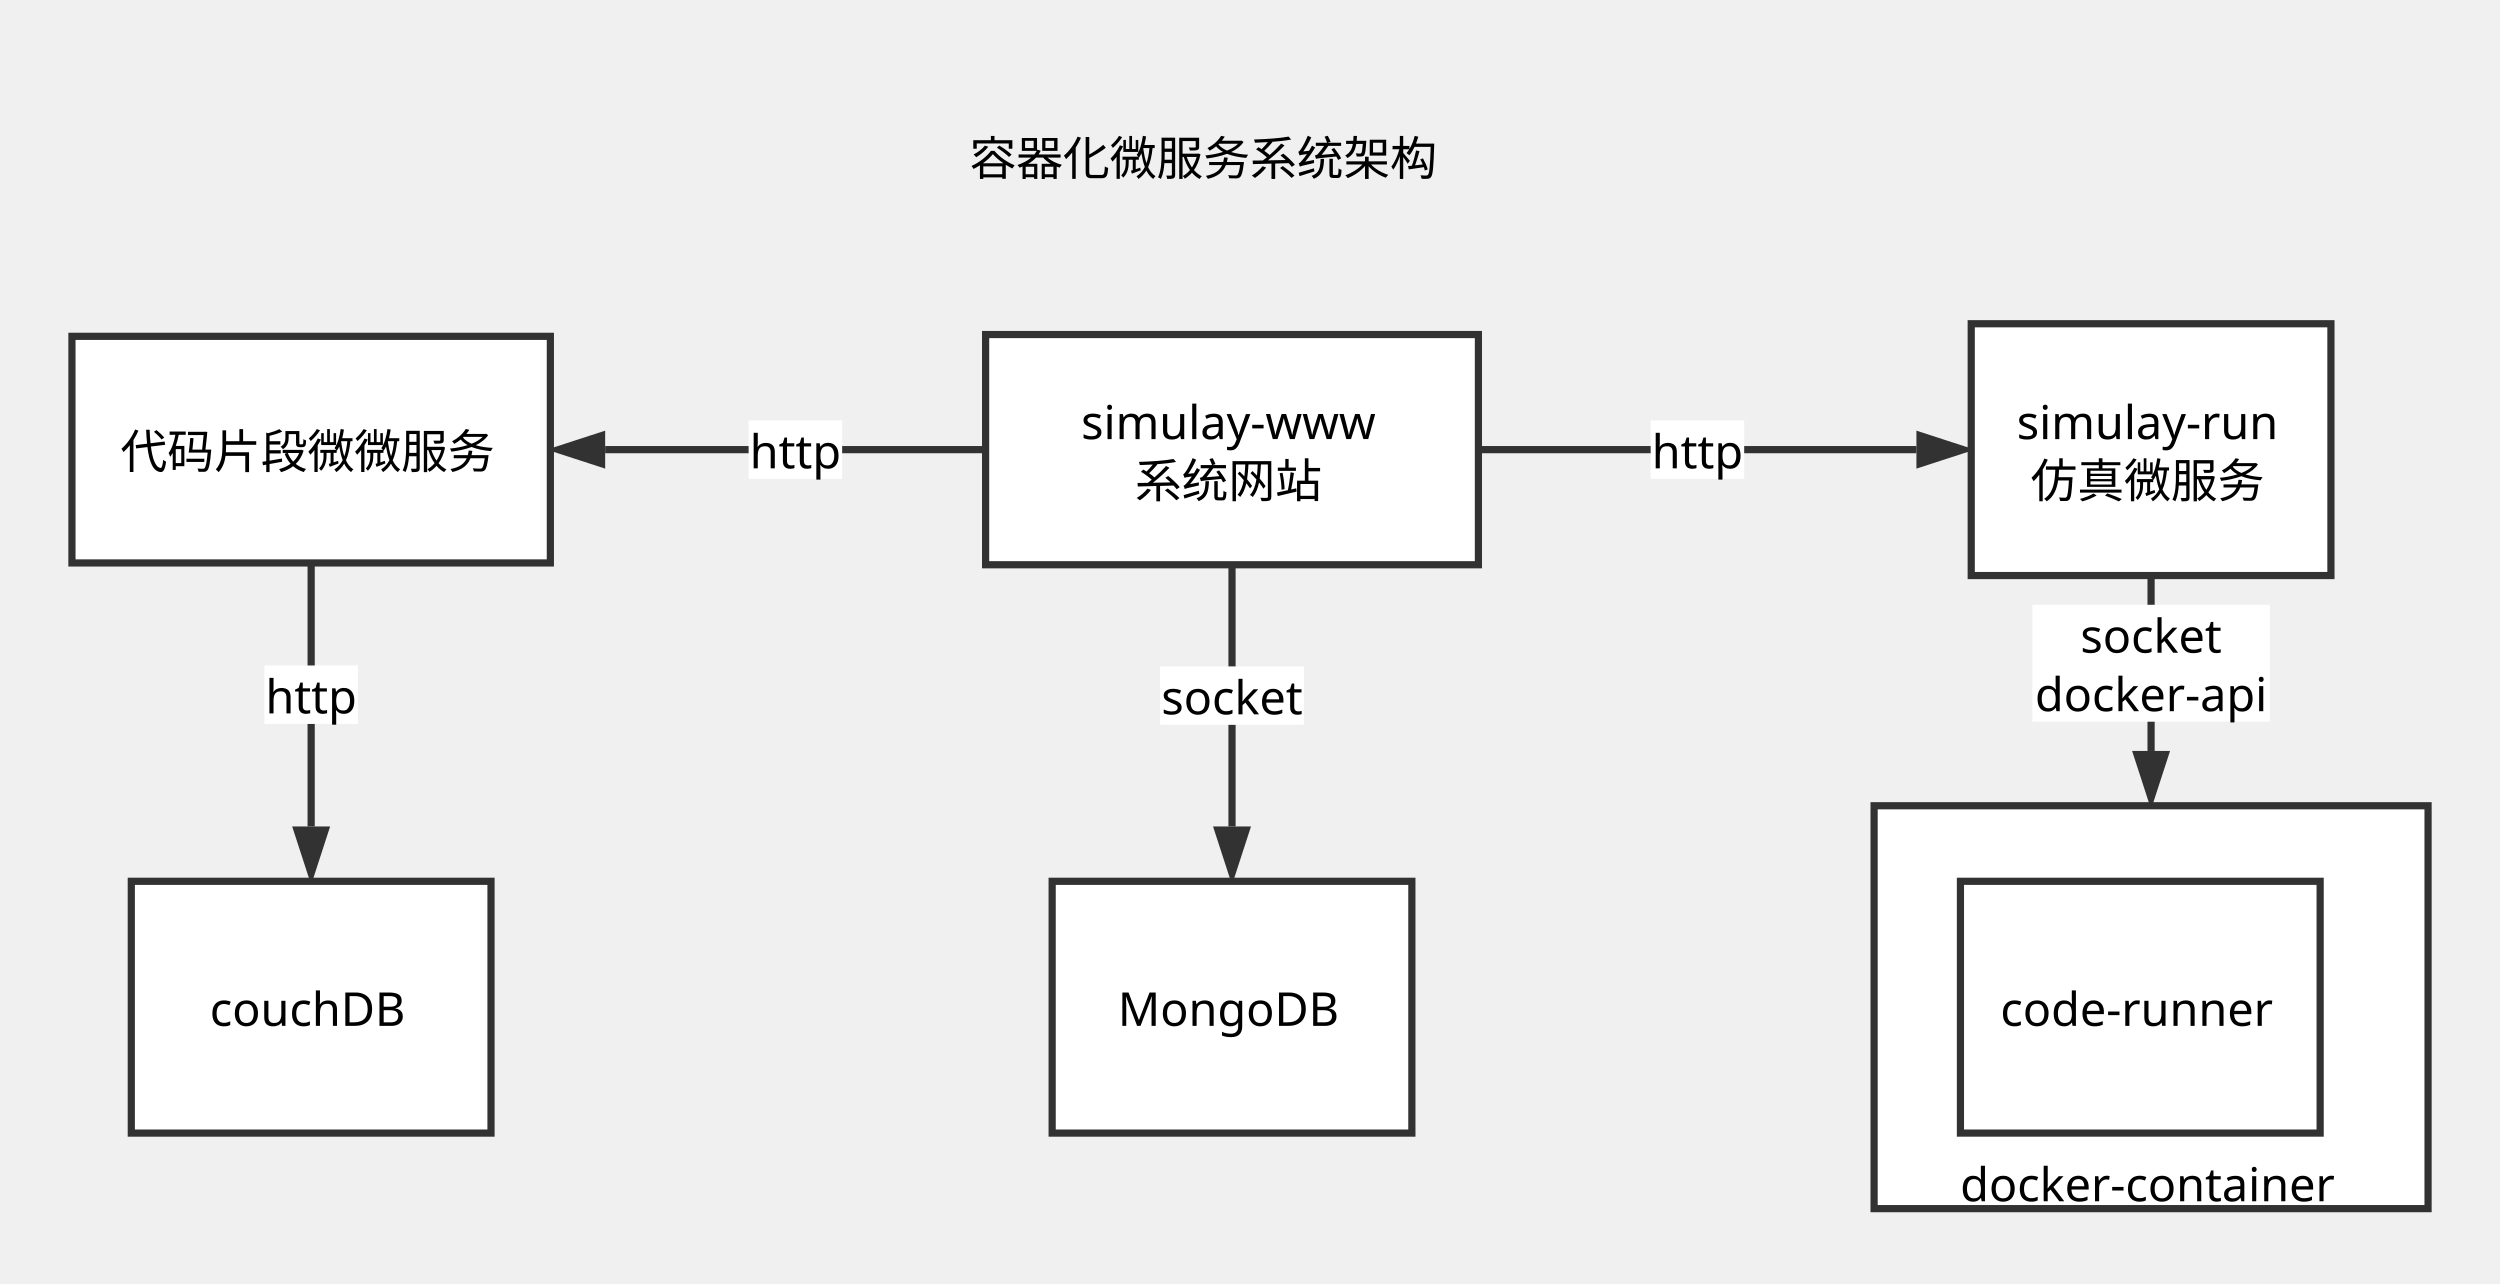
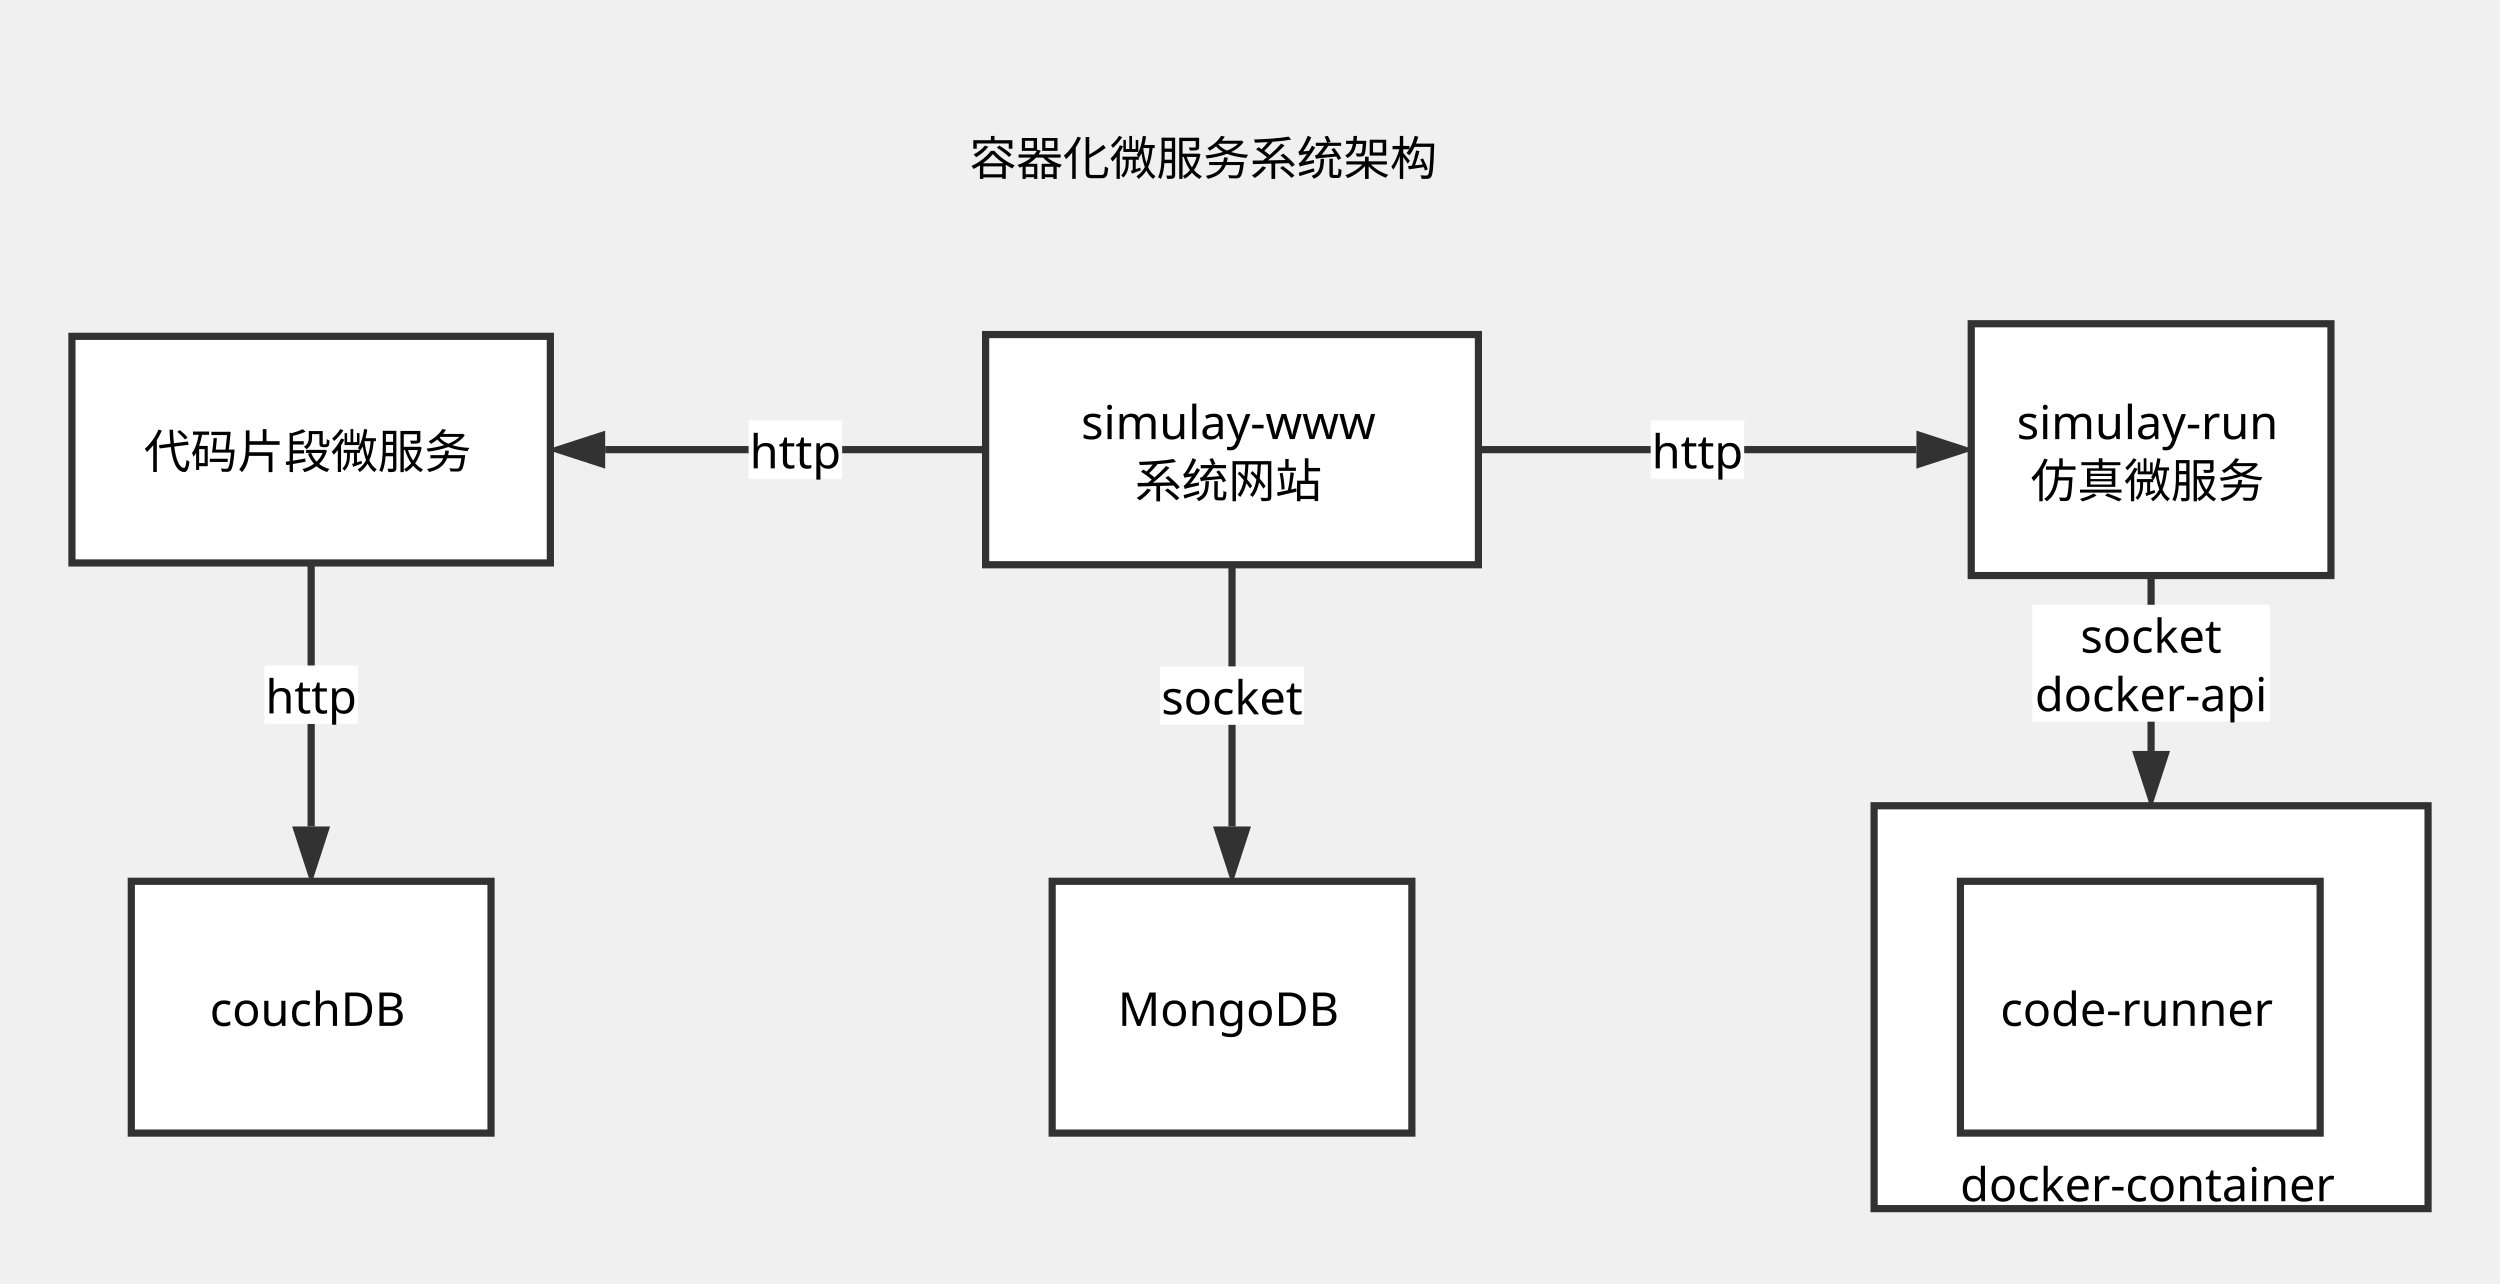
<svg xmlns="http://www.w3.org/2000/svg" id="processonSvg1000" viewBox="119.0 153.0 695.0 356.875" width="695.0" height="356.875">
  <defs id="ProcessOnDefs1001">
    <marker id="ProcessOnMarker1043" markerUnits="userSpaceOnUse" orient="auto" markerWidth="16.236" markerHeight="10.551" viewBox="-1.0 -1.376 16.236 10.551" refX="-1.0" refY="3.899">
      <path id="ProcessOnPath1044" d="M12.0 3.899L0.0 7.798V0.0Z" stroke="#323232" stroke-width="2.0" fill="#323232" transform="matrix(1.0,0.0,0.0,1.0,0.0,0.0)" />
    </marker>
    <marker id="ProcessOnMarker1050" markerUnits="userSpaceOnUse" orient="auto" markerWidth="16.236" markerHeight="10.551" viewBox="-1.0 -1.376 16.236 10.551" refX="-1.0" refY="3.899">
      <path id="ProcessOnPath1051" d="M12.0 3.899L0.0 7.798V0.0Z" stroke="#323232" stroke-width="2.0" fill="#323232" transform="matrix(1.0,0.0,0.0,1.0,0.0,0.0)" />
    </marker>
    <marker id="ProcessOnMarker1057" markerUnits="userSpaceOnUse" orient="auto" markerWidth="16.236" markerHeight="10.551" viewBox="-1.0 -1.376 16.236 10.551" refX="-1.0" refY="3.899">
      <path id="ProcessOnPath1058" d="M12.0 3.899L0.0 7.798V0.0Z" stroke="#323232" stroke-width="2.0" fill="#323232" transform="matrix(1.0,0.0,0.0,1.0,0.0,0.0)" />
    </marker>
    <marker id="ProcessOnMarker1064" markerUnits="userSpaceOnUse" orient="auto" markerWidth="16.236" markerHeight="10.551" viewBox="-1.0 -1.376 16.236 10.551" refX="-1.0" refY="3.899">
      <path id="ProcessOnPath1065" d="M12.0 3.899L0.0 7.798V0.0Z" stroke="#323232" stroke-width="2.0" fill="#323232" transform="matrix(1.0,0.0,0.0,1.0,0.0,0.0)" />
    </marker>
    <marker id="ProcessOnMarker1071" markerUnits="userSpaceOnUse" orient="auto" markerWidth="16.236" markerHeight="10.551" viewBox="-1.0 -1.376 16.236 10.551" refX="-1.0" refY="3.899">
      <path id="ProcessOnPath1072" d="M12.0 3.899L0.0 7.798V0.0Z" stroke="#323232" stroke-width="2.0" fill="#323232" transform="matrix(1.0,0.0,0.0,1.0,0.0,0.0)" />
    </marker>
  </defs>
  <g id="ProcessOnG1002">
    <path id="ProcessOnPath1003" d="M119.0 153.0H814.0V509.875H119.0V153.0Z" fill="none" />
    <g id="ProcessOnG1004">
      <g id="ProcessOnG1005" transform="matrix(1.0,0.0,0.0,1.0,139.0,246.5)" opacity="1.0">
        <path id="ProcessOnPath1006" d="M0.0 0.0L133.0 0.0L133.0 63.0L0.0 63.0Z" stroke="#323232" stroke-width="2.0" stroke-dasharray="none" opacity="1.0" fill="#ffffff" />
        <g id="ProcessOnG1007" transform="matrix(1.0,0.0,0.0,1.0,10.0,23.375)">
-           <text id="ProcessOnText1008" fill="#000000" font-weight="normal" font-style="normal" text-decoration="none" font-family="微软雅黑" text-anchor="middle" font-size="13" x="55.5" y="13.325">代码片段微微服务</text>
+           <text id="ProcessOnText1008" fill="#000000" font-weight="normal" font-style="normal" text-decoration="none" font-family="微软雅黑" text-anchor="middle" font-size="13" x="55.5" y="13.325">代码片段微服务</text>
        </g>
      </g>
      <g id="ProcessOnG1009" transform="matrix(1.0,0.0,0.0,1.0,393.0,246.0)" opacity="1.0">
        <path id="ProcessOnPath1010" d="M0.0 0.0L137.0 0.0L137.0 64.0L0.0 64.0Z" stroke="#323232" stroke-width="2.0" stroke-dasharray="none" opacity="1.0" fill="#ffffff" />
        <g id="ProcessOnG1011" transform="matrix(1.0,0.0,0.0,1.0,10.0,15.75)">
          <text id="ProcessOnText1012" fill="#000000" font-weight="normal" font-style="normal" text-decoration="none" font-family="微软雅黑" text-anchor="middle" font-size="13" x="57.5" y="13.325">simulay-www</text>
          <text id="ProcessOnText1013" fill="#000000" font-weight="normal" font-style="normal" text-decoration="none" font-family="微软雅黑" text-anchor="middle" font-size="13" x="57.5" y="29.575">系统网站</text>
        </g>
      </g>
      <g id="ProcessOnG1014" transform="matrix(1.0,0.0,0.0,1.0,667.0,243.0)" opacity="1.0">
        <path id="ProcessOnPath1015" d="M0.0 0.0L100.0 0.0L100.0 70.0L0.0 70.0Z" stroke="#323232" stroke-width="2.0" stroke-dasharray="none" opacity="1.0" fill="#ffffff" />
        <g id="ProcessOnG1016" transform="matrix(1.0,0.0,0.0,1.0,10.0,18.75)">
          <text id="ProcessOnText1017" fill="#000000" font-weight="normal" font-style="normal" text-decoration="none" font-family="微软雅黑" text-anchor="middle" font-size="13" x="39.0" y="13.325">simulay-run</text>
          <text id="ProcessOnText1018" fill="#000000" font-weight="normal" font-style="normal" text-decoration="none" font-family="微软雅黑" text-anchor="middle" font-size="13" x="39.0" y="29.575">仿真微服务</text>
        </g>
      </g>
      <g id="ProcessOnG1019" transform="matrix(1.0,0.0,0.0,1.0,155.5,398.0)" opacity="1.0">
        <path id="ProcessOnPath1020" d="M0.0 0.0L100.0 0.0L100.0 70.0L0.0 70.0Z" stroke="#323232" stroke-width="2.0" stroke-dasharray="none" opacity="1.0" fill="#ffffff" />
        <g id="ProcessOnG1021" transform="matrix(1.0,0.0,0.0,1.0,10.0,26.875)">
          <text id="ProcessOnText1022" fill="#000000" font-weight="normal" font-style="normal" text-decoration="none" font-family="微软雅黑" text-anchor="middle" font-size="13" x="39.0" y="13.325">couchDB</text>
        </g>
      </g>
      <g id="ProcessOnG1023" transform="matrix(1.0,0.0,0.0,1.0,411.5,398.0)" opacity="1.0">
        <path id="ProcessOnPath1024" d="M0.0 0.0L100.0 0.0L100.0 70.0L0.0 70.0Z" stroke="#323232" stroke-width="2.0" stroke-dasharray="none" opacity="1.0" fill="#ffffff" />
        <g id="ProcessOnG1025" transform="matrix(1.0,0.0,0.0,1.0,10.0,26.875)">
          <text id="ProcessOnText1026" fill="#000000" font-weight="normal" font-style="normal" text-decoration="none" font-family="微软雅黑" text-anchor="middle" font-size="13" x="39.0" y="13.325">MongoDB</text>
        </g>
      </g>
      <g id="ProcessOnG1027" transform="matrix(1.0,0.0,0.0,1.0,640.0,377.0)" opacity="1.0">
        <path id="ProcessOnPath1028" d="M0.0 0.0L154.0 0.0L154.0 112.0L0.0 112.0Z" stroke="#323232" stroke-width="2.0" stroke-dasharray="none" opacity="1.0" fill="#ffffff" />
        <g id="ProcessOnG1029" transform="matrix(1.0,0.0,0.0,1.0,10.0,-0.875)">
          <text id="ProcessOnText1030" fill="#000000" font-weight="normal" font-style="normal" text-decoration="none" font-family="微软雅黑" text-anchor="middle" font-size="13" x="66.0" y="13.325" />
          <text id="ProcessOnText1031" fill="#000000" font-weight="normal" font-style="normal" text-decoration="none" font-family="微软雅黑" text-anchor="middle" font-size="13" x="66.0" y="29.575" />
          <text id="ProcessOnText1032" fill="#000000" font-weight="normal" font-style="normal" text-decoration="none" font-family="微软雅黑" text-anchor="middle" font-size="13" x="66.0" y="45.825" />
          <text id="ProcessOnText1033" fill="#000000" font-weight="normal" font-style="normal" text-decoration="none" font-family="微软雅黑" text-anchor="middle" font-size="13" x="66.0" y="62.075" />
          <text id="ProcessOnText1034" fill="#000000" font-weight="normal" font-style="normal" text-decoration="none" font-family="微软雅黑" text-anchor="middle" font-size="13" x="66.0" y="78.325" />
          <text id="ProcessOnText1035" fill="#000000" font-weight="normal" font-style="normal" text-decoration="none" font-family="微软雅黑" text-anchor="middle" font-size="13" x="66.0" y="94.575" />
          <text id="ProcessOnText1036" fill="#000000" font-weight="normal" font-style="normal" text-decoration="none" font-family="微软雅黑" text-anchor="middle" font-size="13" x="66.0" y="110.825">docker-container</text>
        </g>
      </g>
      <g id="ProcessOnG1037" transform="matrix(1.0,0.0,0.0,1.0,664.0,398.0)" opacity="1.0">
        <path id="ProcessOnPath1038" d="M0.0 0.0L100.0 0.0L100.0 70.0L0.0 70.0Z" stroke="#323232" stroke-width="2.0" stroke-dasharray="none" opacity="1.0" fill="#ffffff" />
        <g id="ProcessOnG1039" transform="matrix(1.0,0.0,0.0,1.0,10.0,26.875)">
          <text id="ProcessOnText1040" fill="#000000" font-weight="normal" font-style="normal" text-decoration="none" font-family="微软雅黑" text-anchor="middle" font-size="13" x="39.0" y="13.325">code-runner</text>
        </g>
      </g>
      <g id="ProcessOnG1041">
        <path id="ProcessOnPath1042" d="M530.0 278.0L598.5 278.0L598.5 278.0L651.764 278.0" stroke="#323232" stroke-width="2.0" stroke-dasharray="none" fill="none" marker-end="url(#ProcessOnMarker1043)" />
        <g id="ProcessOnG1045" transform="matrix(1.0,0.0,0.0,1.0,590.882,269.875)">
          <path id="ProcessOnPath1046" d="M0 0H26.0V16.25H0Z" fill="#fff" transform="matrix(1.0,0.0,0.0,1.0,-13.0,0.0)" />
          <text id="ProcessOnText1047" fill="#000000" font-weight="normal" font-style="normal" text-decoration="none" font-family="微软雅黑" text-anchor="middle" font-size="13" x="0.0" y="13.325">http</text>
        </g>
      </g>
      <g id="ProcessOnG1048">
        <path id="ProcessOnPath1049" d="M461.5 310.0L461.5 354.0L461.5 354.0L461.5 382.764" stroke="#323232" stroke-width="2.0" stroke-dasharray="none" fill="none" marker-end="url(#ProcessOnMarker1050)" />
        <g id="ProcessOnG1052" transform="matrix(1.0,0.0,0.0,1.0,461.5,338.257)">
          <path id="ProcessOnPath1053" d="M0 0H40.0V16.25H0Z" fill="#fff" transform="matrix(1.0,0.0,0.0,1.0,-20.0,0.0)" />
          <text id="ProcessOnText1054" fill="#000000" font-weight="normal" font-style="normal" text-decoration="none" font-family="微软雅黑" text-anchor="middle" font-size="13" x="0.0" y="13.325">socket</text>
        </g>
      </g>
      <g id="ProcessOnG1055">
        <path id="ProcessOnPath1056" d="M205.5 309.5L205.5 353.75L205.5 353.75L205.5 382.764" stroke="#323232" stroke-width="2.0" stroke-dasharray="none" fill="none" marker-end="url(#ProcessOnMarker1057)" />
        <g id="ProcessOnG1059" transform="matrix(1.0,0.0,0.0,1.0,205.5,338.007)">
          <path id="ProcessOnPath1060" d="M0 0H26.0V16.25H0Z" fill="#fff" transform="matrix(1.0,0.0,0.0,1.0,-13.0,0.0)" />
          <text id="ProcessOnText1061" fill="#000000" font-weight="normal" font-style="normal" text-decoration="none" font-family="微软雅黑" text-anchor="middle" font-size="13" x="0.0" y="13.325">http</text>
        </g>
      </g>
      <g id="ProcessOnG1062">
        <path id="ProcessOnPath1063" d="M393.0 278.0L332.5 278.0L332.5 278.0L287.236 278.0" stroke="#323232" stroke-width="2.0" stroke-dasharray="none" fill="none" marker-end="url(#ProcessOnMarker1064)" />
        <g id="ProcessOnG1066" transform="matrix(1.0,0.0,0.0,1.0,340.118,269.875)">
          <path id="ProcessOnPath1067" d="M0 0H26.0V16.25H0Z" fill="#fff" transform="matrix(1.0,0.0,0.0,1.0,-13.0,0.0)" />
          <text id="ProcessOnText1068" fill="#000000" font-weight="normal" font-style="normal" text-decoration="none" font-family="微软雅黑" text-anchor="middle" font-size="13" x="0.0" y="13.325">http</text>
        </g>
      </g>
      <g id="ProcessOnG1069">
        <path id="ProcessOnPath1070" d="M717.0 313.0L717.0 345.0L717.0 345.0L717.0 361.764" stroke="#323232" stroke-width="2.0" stroke-dasharray="none" fill="none" marker-end="url(#ProcessOnMarker1071)" />
        <g id="ProcessOnG1073" transform="matrix(1.0,0.0,0.0,1.0,717.0,321.132)">
          <path id="ProcessOnPath1074" d="M0 0H66.0V32.5H0Z" fill="#fff" transform="matrix(1.0,0.0,0.0,1.0,-33.0,0.0)" />
          <text id="ProcessOnText1075" fill="#000000" font-weight="normal" font-style="normal" text-decoration="none" font-family="微软雅黑" text-anchor="middle" font-size="13" x="0.0" y="13.325">socket</text>
          <text id="ProcessOnText1076" fill="#000000" font-weight="normal" font-style="normal" text-decoration="none" font-family="微软雅黑" text-anchor="middle" font-size="13" x="0.0" y="29.575">docker-api</text>
        </g>
      </g>
      <g id="ProcessOnG1077" transform="matrix(1.0,0.0,0.0,1.0,211.0,173.0)" opacity="1.0">
        <path id="ProcessOnPath1078" d="M0.0 0.0L487.0 0.0L487.0 47.0L0.0 47.0Z" stroke="#323232" stroke-width="0.0" stroke-dasharray="none" opacity="1.0" fill="none" />
        <g id="ProcessOnG1079" transform="matrix(1.0,0.0,0.0,1.0,0.0,15.375)">
          <text id="ProcessOnText1080" fill="#000000" font-weight="normal" font-style="normal" text-decoration="none" font-family="微软雅黑" text-anchor="middle" font-size="13" x="242.5" y="13.325">容器化微服务系统架构</text>
        </g>
      </g>
    </g>
  </g>
</svg>
